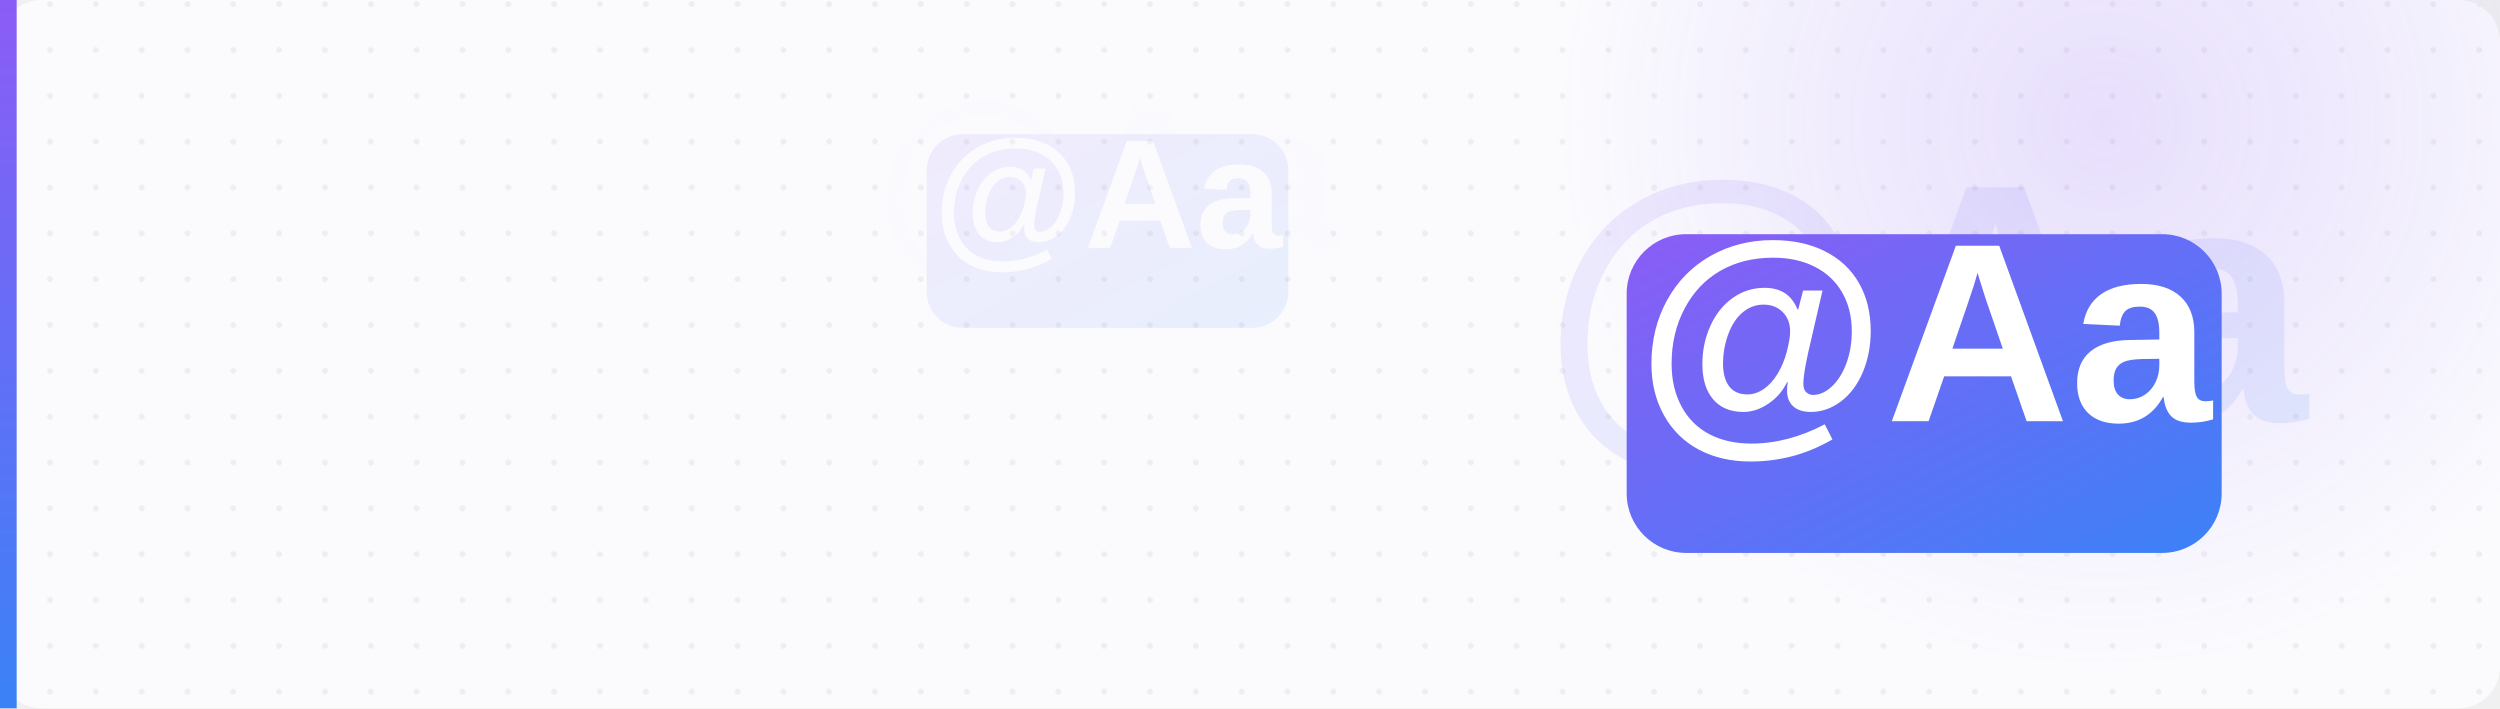
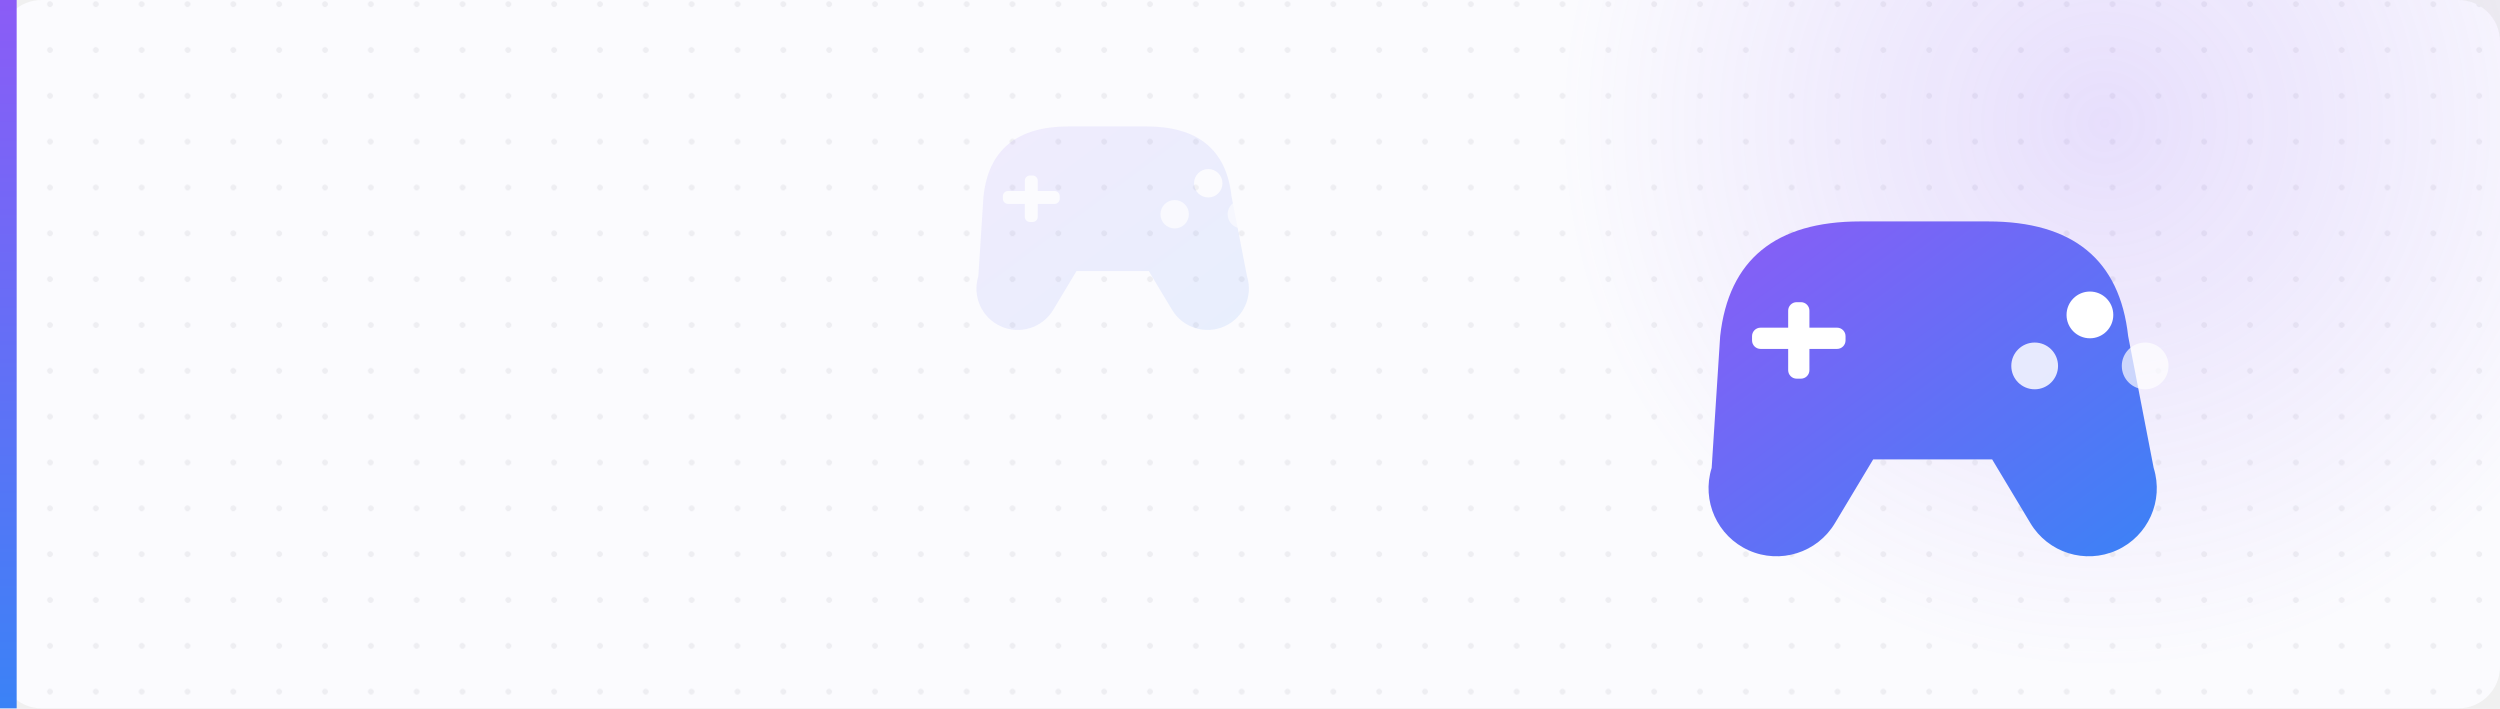
<svg xmlns="http://www.w3.org/2000/svg" viewBox="0 0 1200 340" width="1200" height="340" role="img">
  <defs>
    <linearGradient id="ghusecasen" x1="0" y1="0" x2="1" y2="1">
      <stop offset="0" stop-color="#8b5cf6" />
      <stop offset="1" stop-color="#3b82f6" />
    </linearGradient>
    <linearGradient id="gvhusecasen" x1="0" y1="0" x2="0" y2="1">
      <stop offset="0" stop-color="#8b5cf6" />
      <stop offset="1" stop-color="#3b82f6" />
    </linearGradient>
    <radialGradient id="glowhusecasen" cx="0.5" cy="0.5" r="0.5">
      <stop offset="0" stop-color="#8b5cf6" stop-opacity="0.18" />
      <stop offset="1" stop-color="#8b5cf6" stop-opacity="0" />
    </radialGradient>
    <pattern id="dotshusecasen" width="22" height="22" patternUnits="userSpaceOnUse">
      <circle cx="2" cy="2" r="1.4" fill="#1a1a2e" opacity="0.06" />
    </pattern>
  </defs>
  <rect width="1200" height="340" rx="20" fill="#FBFBFE" />
  <rect width="1200" height="340" rx="20" fill="url(#dotshusecasen)" />
  <circle cx="1010" cy="60" r="260" fill="url(#glowhusecasen)" />
  <rect x="0" y="0" width="8" height="340" fill="url(#gvhusecasen)" />
  <g transform="translate(740 -10) scale(1.02)">
-     <text x="180" y="208" font-family="Liberation Sans, DejaVu Sans, sans-serif" font-size="160" font-weight="700" font-style="normal" fill="url(#ghusecasen)" text-anchor="middle" opacity="0.12">@Aa</text>
-     <rect x="40" y="120" width="280" height="150" rx="28" fill="url(#ghusecasen)" />
-     <g transform="rotate(0 180 195)">
-       <text x="180" y="208" font-family="Liberation Sans, DejaVu Sans, sans-serif" font-size="120" font-weight="700" font-style="normal" text-decoration="none" letter-spacing="0" fill="#fff" text-anchor="middle">@Aa</text>
-     </g>
+     <path d="M84 168 q6 -54 66 -54 h60 q60 0 66 54 l12 62 a32 32 0 0 1 -58 26              l-18 -30 h-56 l-18 30 a32 32 0 0 1 -58 -26 Z" fill="url(#ghusecasen)" />
+     <rect x="116" y="152" width="10" height="36" rx="4" fill="#fff" />
+     <rect x="99" y="164" width="44" height="10" rx="4" fill="#fff" />
+     <circle cx="258" cy="158" r="11" fill="#fff" />
+     <circle cx="232" cy="182" r="11" fill="#fff" opacity="0.85" />
+     <circle cx="284" cy="182" r="11" fill="#fff" opacity="0.7" />
  </g>
  <g transform="translate(420 -10) scale(0.62)" opacity="0.10">
-     <text x="180" y="208" font-family="Liberation Sans, DejaVu Sans, sans-serif" font-size="160" font-weight="700" font-style="normal" fill="url(#ghusecasen)" text-anchor="middle" opacity="0.12">@Aa</text>
-     <rect x="40" y="120" width="280" height="150" rx="28" fill="url(#ghusecasen)" />
-     <g transform="rotate(0 180 195)">
-       <text x="180" y="208" font-family="Liberation Sans, DejaVu Sans, sans-serif" font-size="120" font-weight="700" font-style="normal" text-decoration="none" letter-spacing="0" fill="#fff" text-anchor="middle">@Aa</text>
-     </g>
+     <path d="M84 168 q6 -54 66 -54 h60 q60 0 66 54 l12 62 a32 32 0 0 1 -58 26              l-18 -30 h-56 l-18 30 a32 32 0 0 1 -58 -26 Z" fill="url(#ghusecasen)" />
+     <rect x="116" y="152" width="10" height="36" rx="4" fill="#fff" />
+     <rect x="99" y="164" width="44" height="10" rx="4" fill="#fff" />
+     <circle cx="258" cy="158" r="11" fill="#fff" />
+     <circle cx="232" cy="182" r="11" fill="#fff" opacity="0.85" />
+     <circle cx="284" cy="182" r="11" fill="#fff" opacity="0.7" />
  </g>
</svg>
